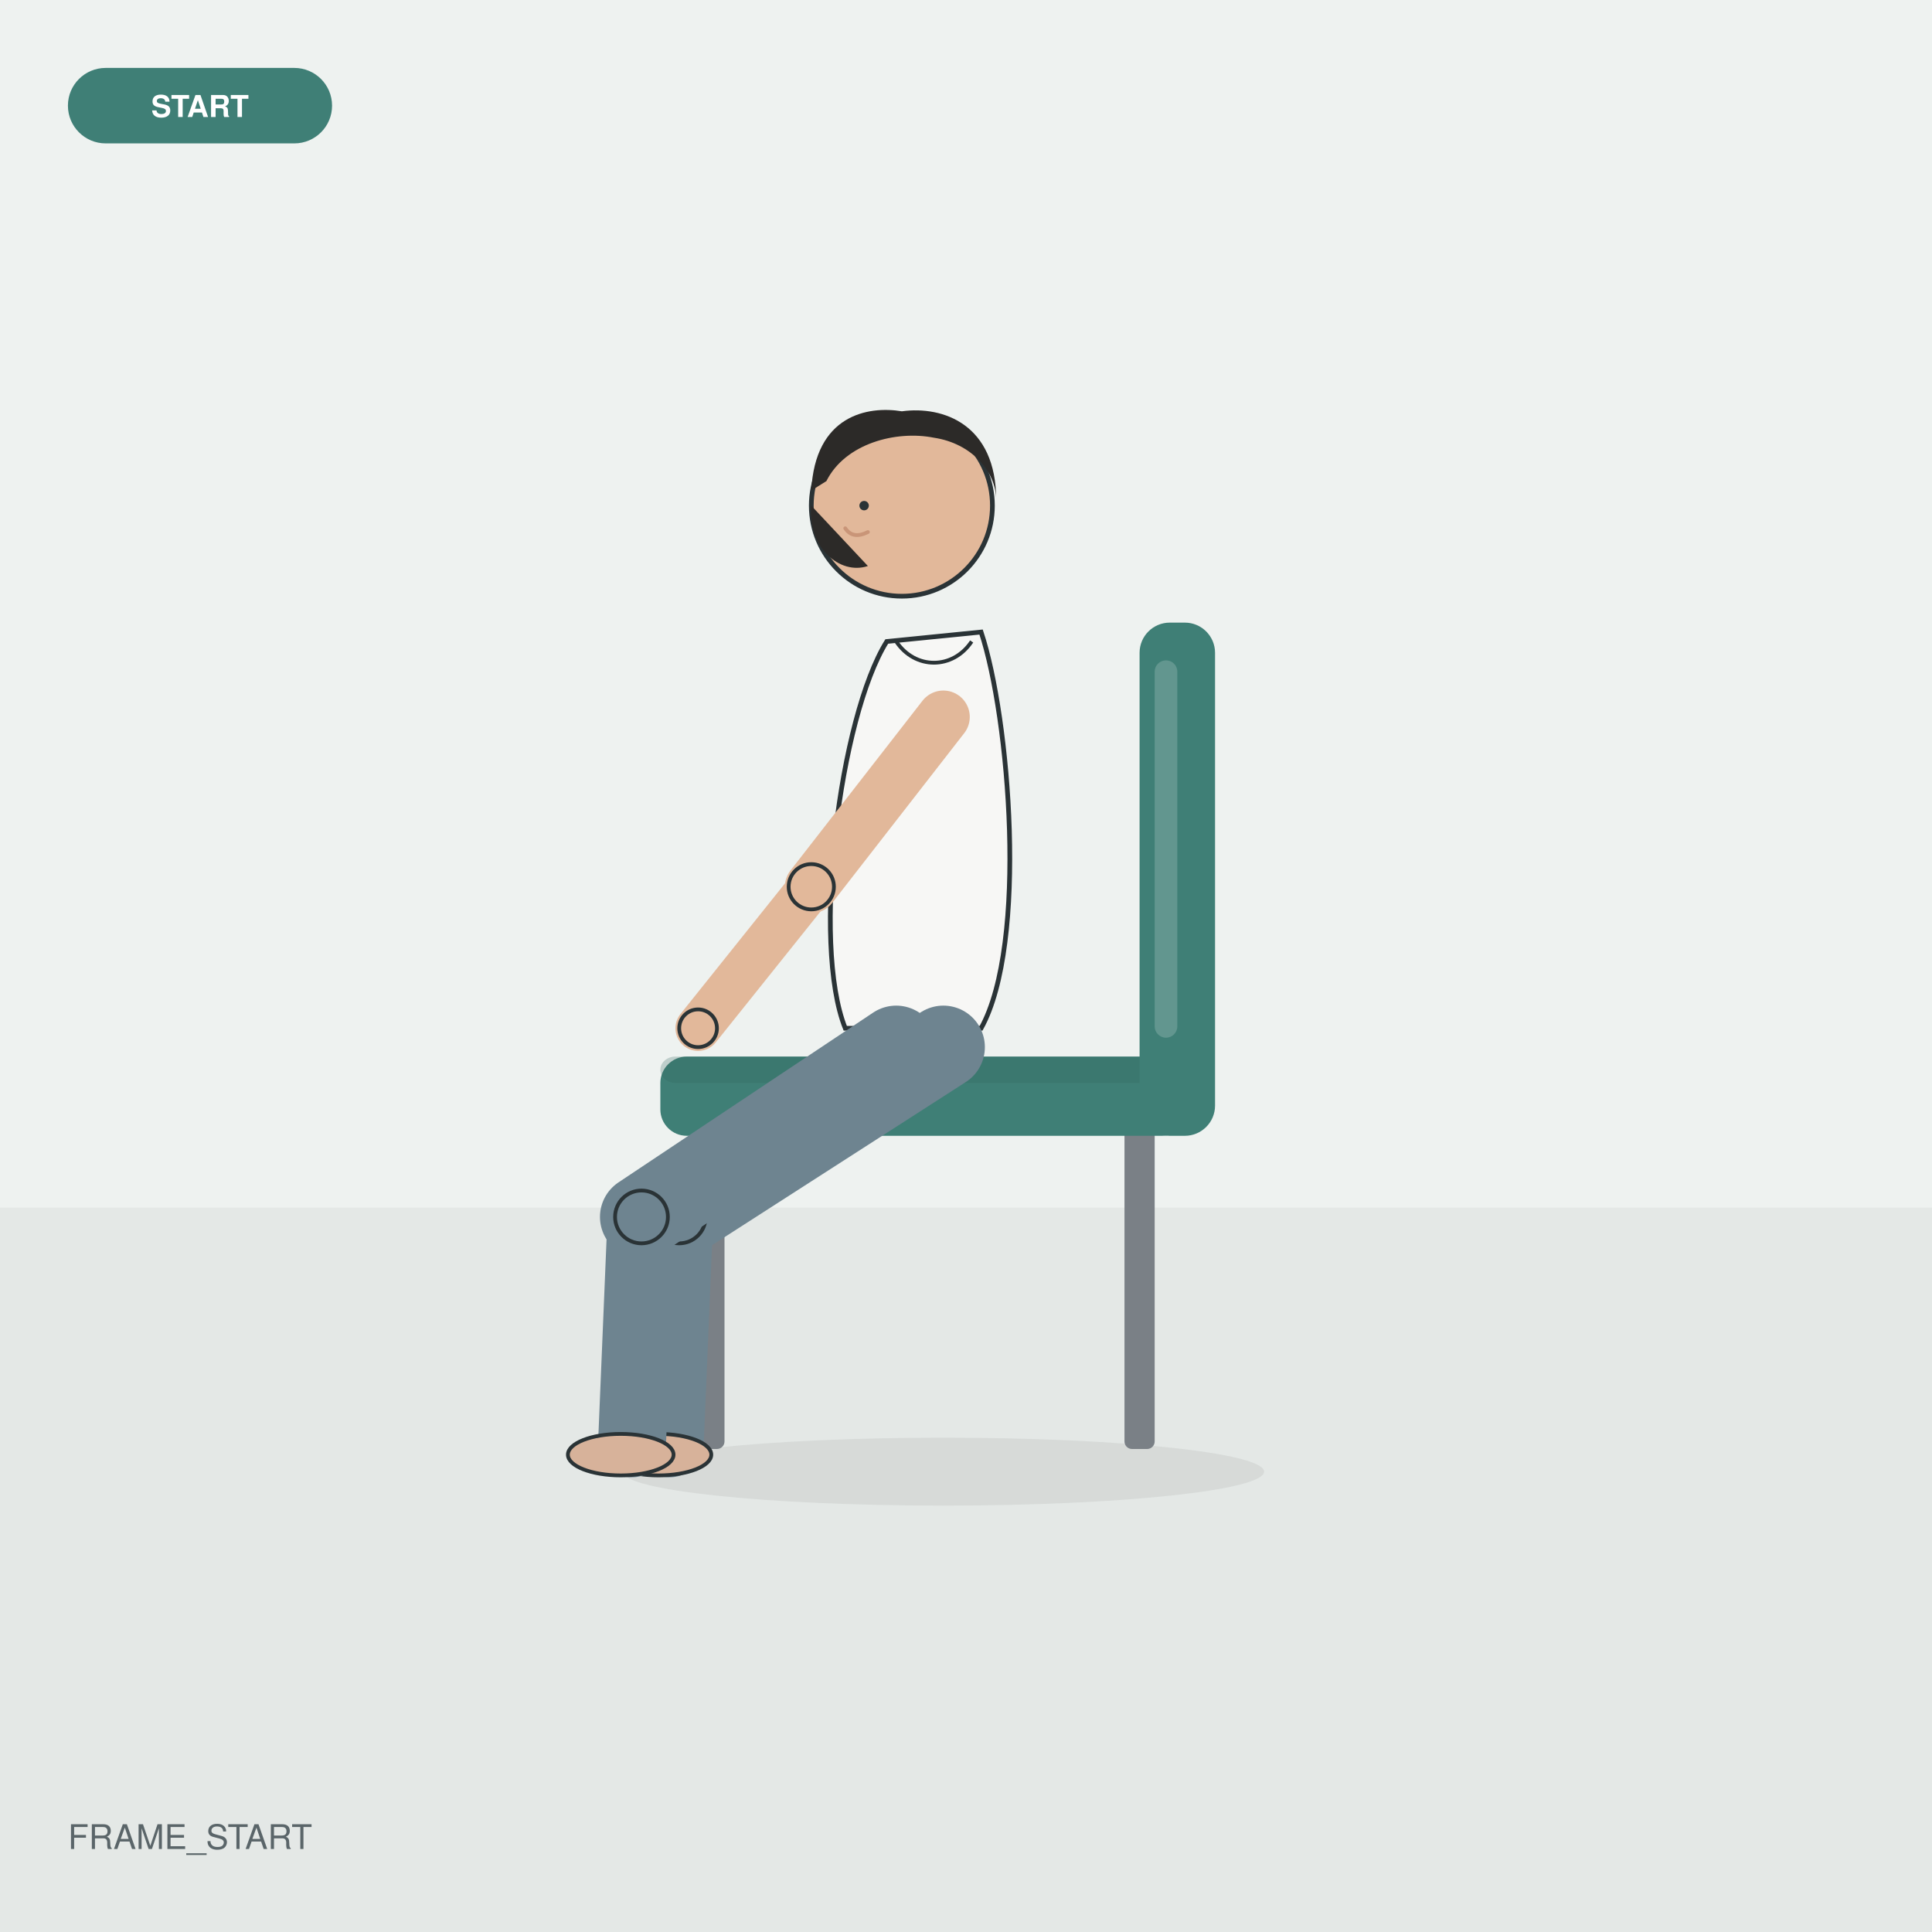
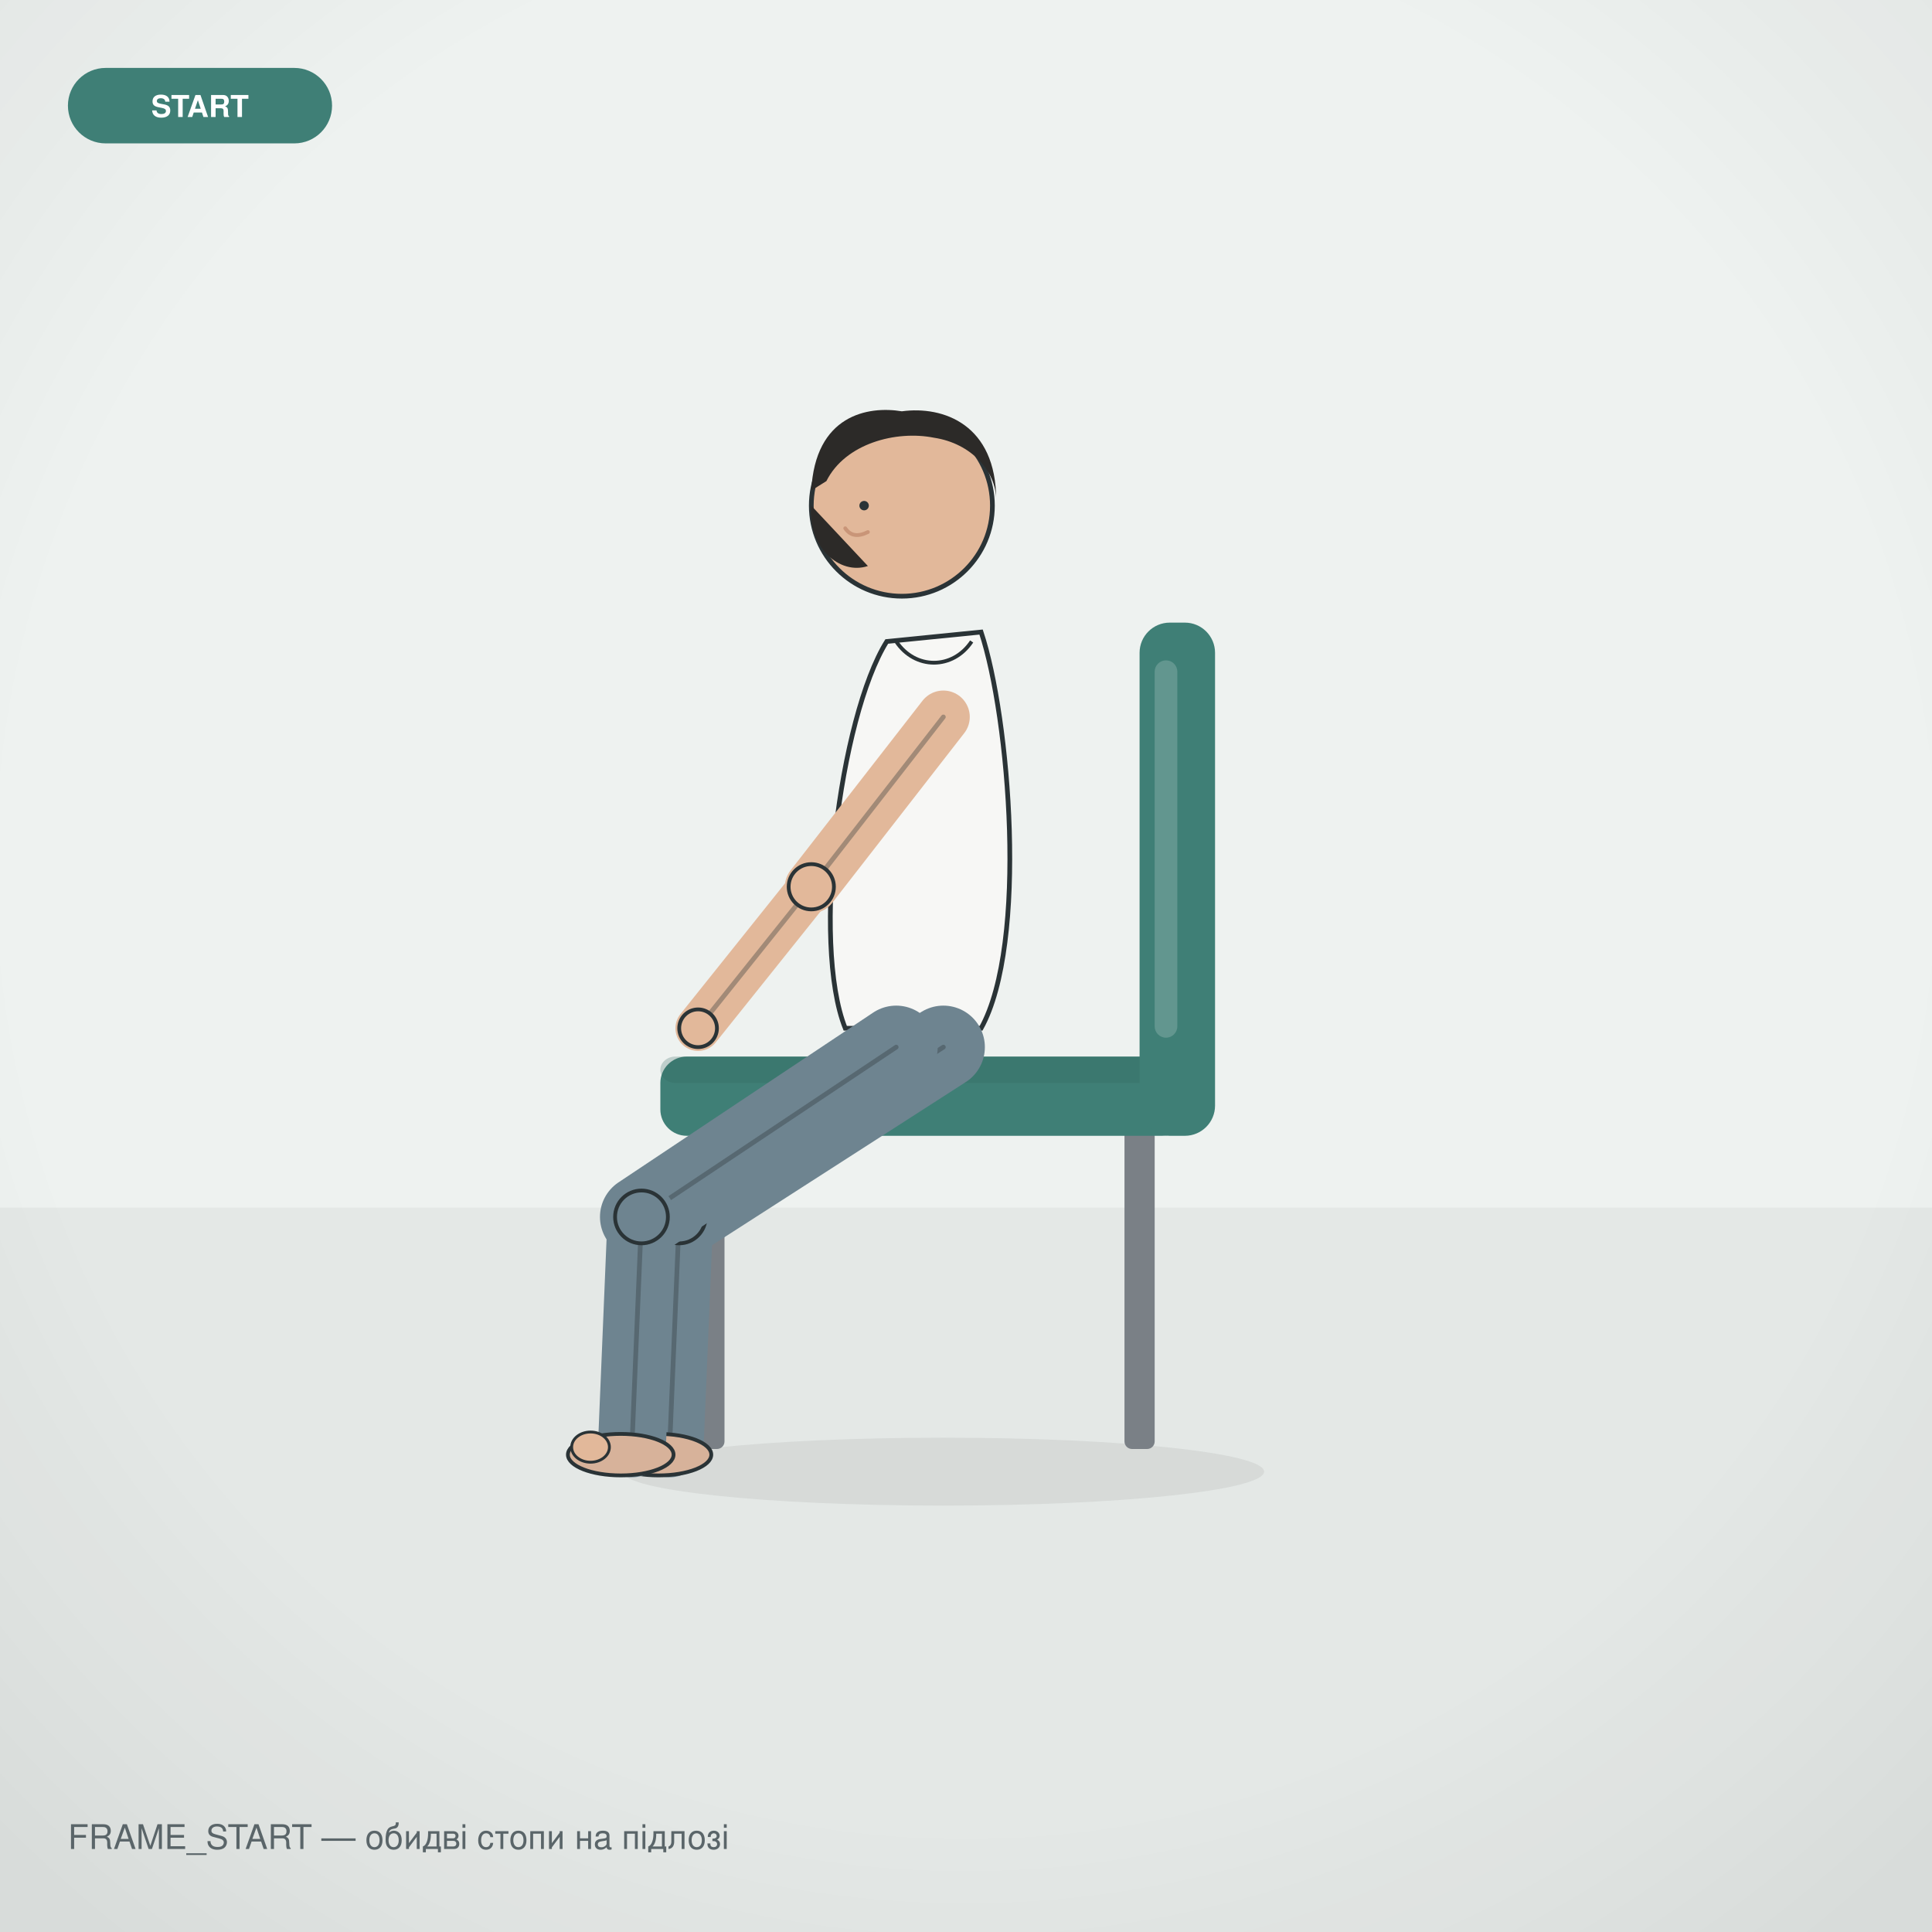
<svg xmlns="http://www.w3.org/2000/svg" width="1024" height="1024" viewBox="0 0 1024 1024">
  <rect width="1024" height="1024" fill="#F5F7F6" />
  <rect y="0" width="1024" height="640" fill="#EEF2F0" />
  <rect y="640" width="1024" height="384" fill="#E4E8E6" />
  <g transform="translate(0,0)">
    <ellipse cx="500" cy="780" rx="170" ry="18" fill="#000000" opacity="0.06" />
    <rect x="368" y="598" width="16" height="170" rx="4" fill="#7A8086" />
    <rect x="596" y="598" width="16" height="170" rx="4" fill="#7A8086" />
    <rect x="350" y="560" width="280" height="42" rx="14" fill="#3F7F76" />
    <rect x="350" y="560" width="280" height="14" rx="8" fill="#2F625B" opacity="0.25" />
    <rect x="604" y="330" width="40" height="272" rx="16" fill="#3F7F76" />
    <rect x="612" y="350" width="12" height="200" rx="6" fill="#ffffff" opacity="0.18" />
    <path d="M448 545 C430 500 445 380 470 340 L520 335 C535 380 545 500 520 545 Z" fill="#F7F7F5" stroke="#2A3336" stroke-width="2.5" />
    <path d="M475 340 C485 355 505 355 515 340" fill="none" stroke="#2A3336" stroke-width="2" />
    <circle cx="478" cy="268" r="48" fill="#E2B89A" stroke="#2A3336" stroke-width="2.5" />
    <path d="M430 260 C432 220 460 215 478 218 C500 215 528 225 528 265 C528 250 515 235 495 232 C475 228 448 235 438 255 Z" fill="#2C2A28" />
    <path d="M430 268 C428 290 445 305 460 300" fill="#2C2A28" />
    <circle cx="458" cy="268" r="2.5" fill="#2A3336" />
    <path d="M448 280 Q452 286 460 282" fill="none" stroke="#C99578" stroke-width="2" stroke-linecap="round" />
    <line x1="500" y1="380" x2="430" y2="470" stroke="#E2B89A" stroke-width="28" stroke-linecap="round" />
+     <line x1="500" y1="380" x2="430" y2="470" stroke="#2A3336" stroke-width="2.5" stroke-linecap="round" fill="none" opacity="0.35" />
    <line x1="430" y1="470" x2="370" y2="545" stroke="#E2B89A" stroke-width="24" stroke-linecap="round" />
+     <line x1="430" y1="470" x2="370" y2="545" stroke="#2A3336" stroke-width="2.5" stroke-linecap="round" fill="none" opacity="0.35" />
    <circle cx="430" cy="470" r="12" fill="#E2B89A" stroke="#2A3336" stroke-width="2" />
    <circle cx="370" cy="545" r="10" fill="#E2B89A" stroke="#2A3336" stroke-width="2" />
    <line x1="500" y1="555" x2="360" y2="645" stroke="#6E8490" stroke-width="44" stroke-linecap="round" />
+     <line x1="500" y1="555" x2="360" y2="645" stroke="#2A3336" stroke-width="2.5" stroke-linecap="round" fill="none" opacity="0.35" />
    <line x1="360" y1="645" x2="355" y2="765" stroke="#6E8490" stroke-width="36" stroke-linecap="round" />
+     <line x1="360" y1="645" x2="355" y2="765" stroke="#2A3336" stroke-width="2.5" stroke-linecap="round" fill="none" opacity="0.35" />
    <circle cx="360" cy="645" r="14" fill="#6E8490" stroke="#2A3336" stroke-width="2" />
    <ellipse cx="349" cy="771" rx="28" ry="11" fill="#D7B29A" stroke="#2A3336" stroke-width="2" />
+     <ellipse cx="333" cy="767" rx="10" ry="8" fill="#E2B89A" stroke="#2A3336" stroke-width="1.5" />
    <line x1="475" y1="555" x2="340" y2="645" stroke="#6E8490" stroke-width="44" stroke-linecap="round" />
+     <line x1="475" y1="555" x2="340" y2="645" stroke="#2A3336" stroke-width="2.5" stroke-linecap="round" fill="none" opacity="0.35" />
    <line x1="340" y1="645" x2="335" y2="765" stroke="#6E8490" stroke-width="36" stroke-linecap="round" />
+     <line x1="340" y1="645" x2="335" y2="765" stroke="#2A3336" stroke-width="2.5" stroke-linecap="round" fill="none" opacity="0.35" />
    <circle cx="340" cy="645" r="14" fill="#6E8490" stroke="#2A3336" stroke-width="2" />
    <ellipse cx="329" cy="771" rx="28" ry="11" fill="#D7B29A" stroke="#2A3336" stroke-width="2" />
+     <ellipse cx="313" cy="767" rx="10" ry="8" fill="#E2B89A" stroke="#2A3336" stroke-width="1.5" />
  </g>
+   <rect width="1024" height="1024" fill="url(#vig)" />
+   <defs>
+     <radialGradient id="vig" cx="50%" cy="45%" r="70%">
+       <stop offset="70%" stop-color="#000000" stop-opacity="0" />
+       <stop offset="100%" stop-color="#000000" stop-opacity="0.05" />
+     </radialGradient>
+   </defs>
  <rect x="36" y="36" width="140" height="40" rx="20" fill="#3F7F76" />
  <text x="106" y="62" text-anchor="middle" font-family="Helvetica Neue, Helvetica, Arial, sans-serif" font-size="16" font-weight="600" fill="#ffffff">START</text>
-   <text x="36" y="980" font-family="Helvetica Neue, Helvetica, Arial, sans-serif" font-size="18" fill="#5A6569">FRAME_START</text>
+   <text x="36" y="980" font-family="Helvetica Neue, Helvetica, Arial, sans-serif" font-size="18" fill="#5A6569">FRAME_START — обидві стопи на підлозі</text>
</svg>
